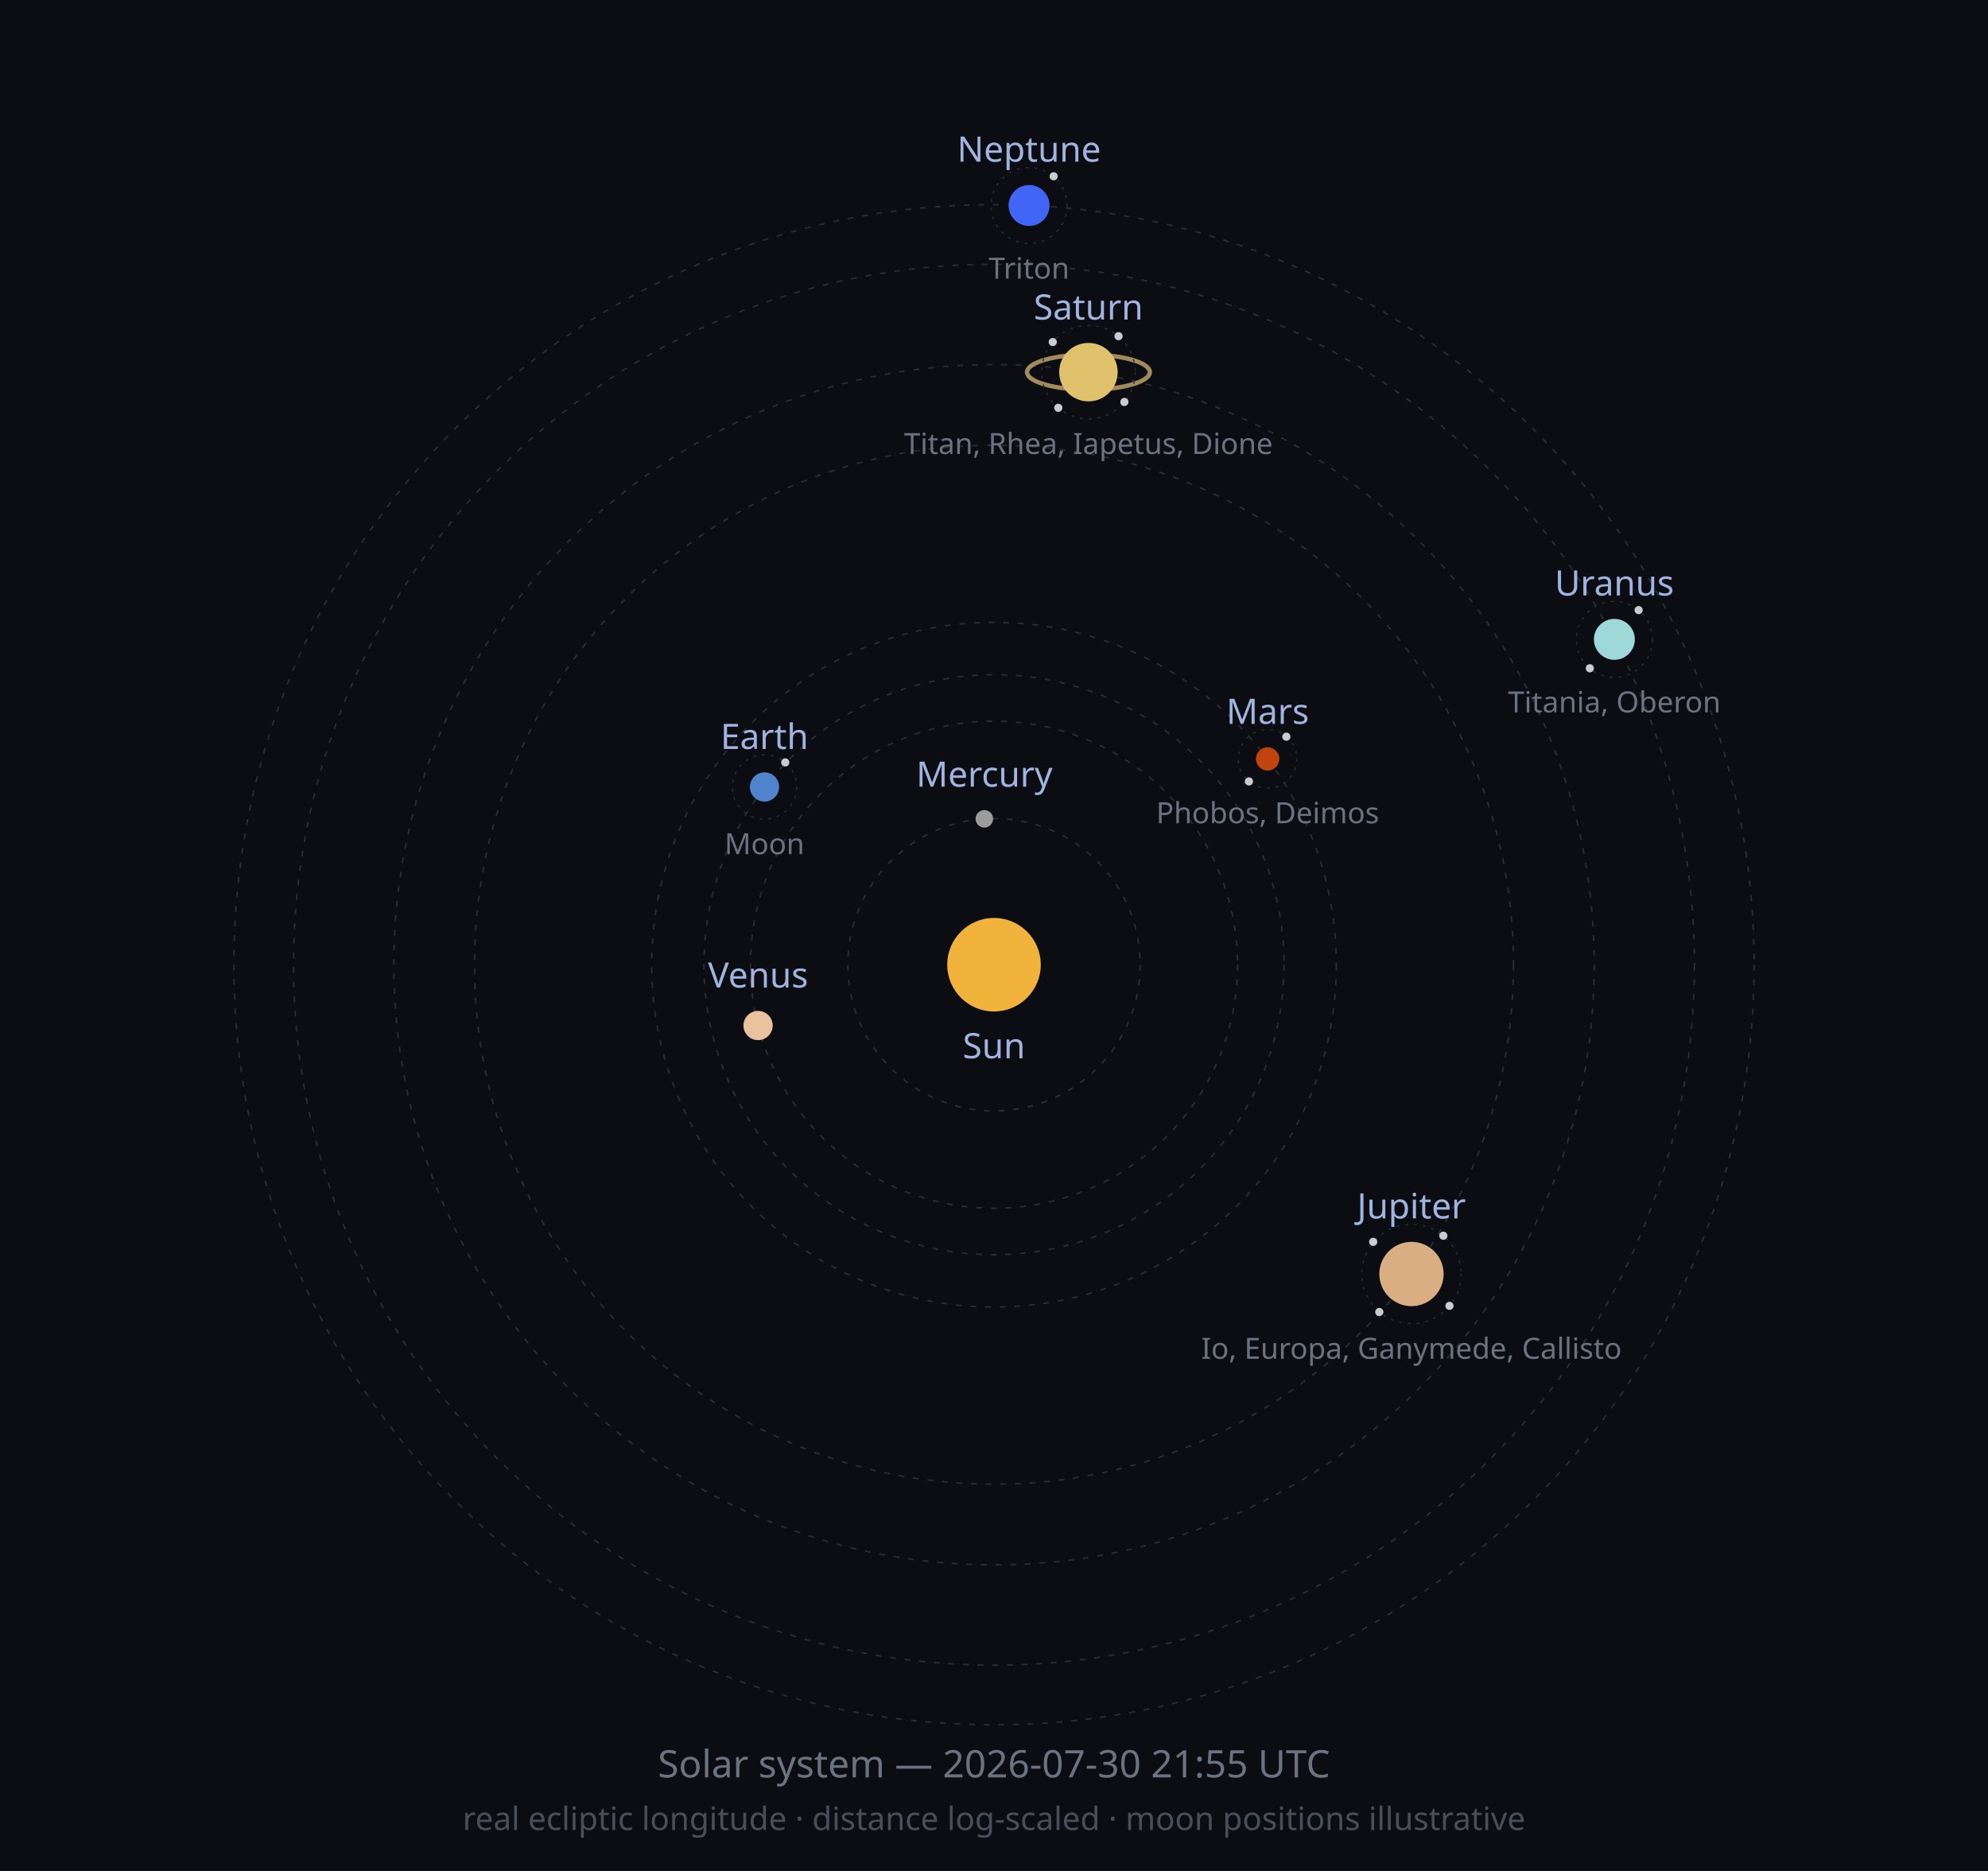
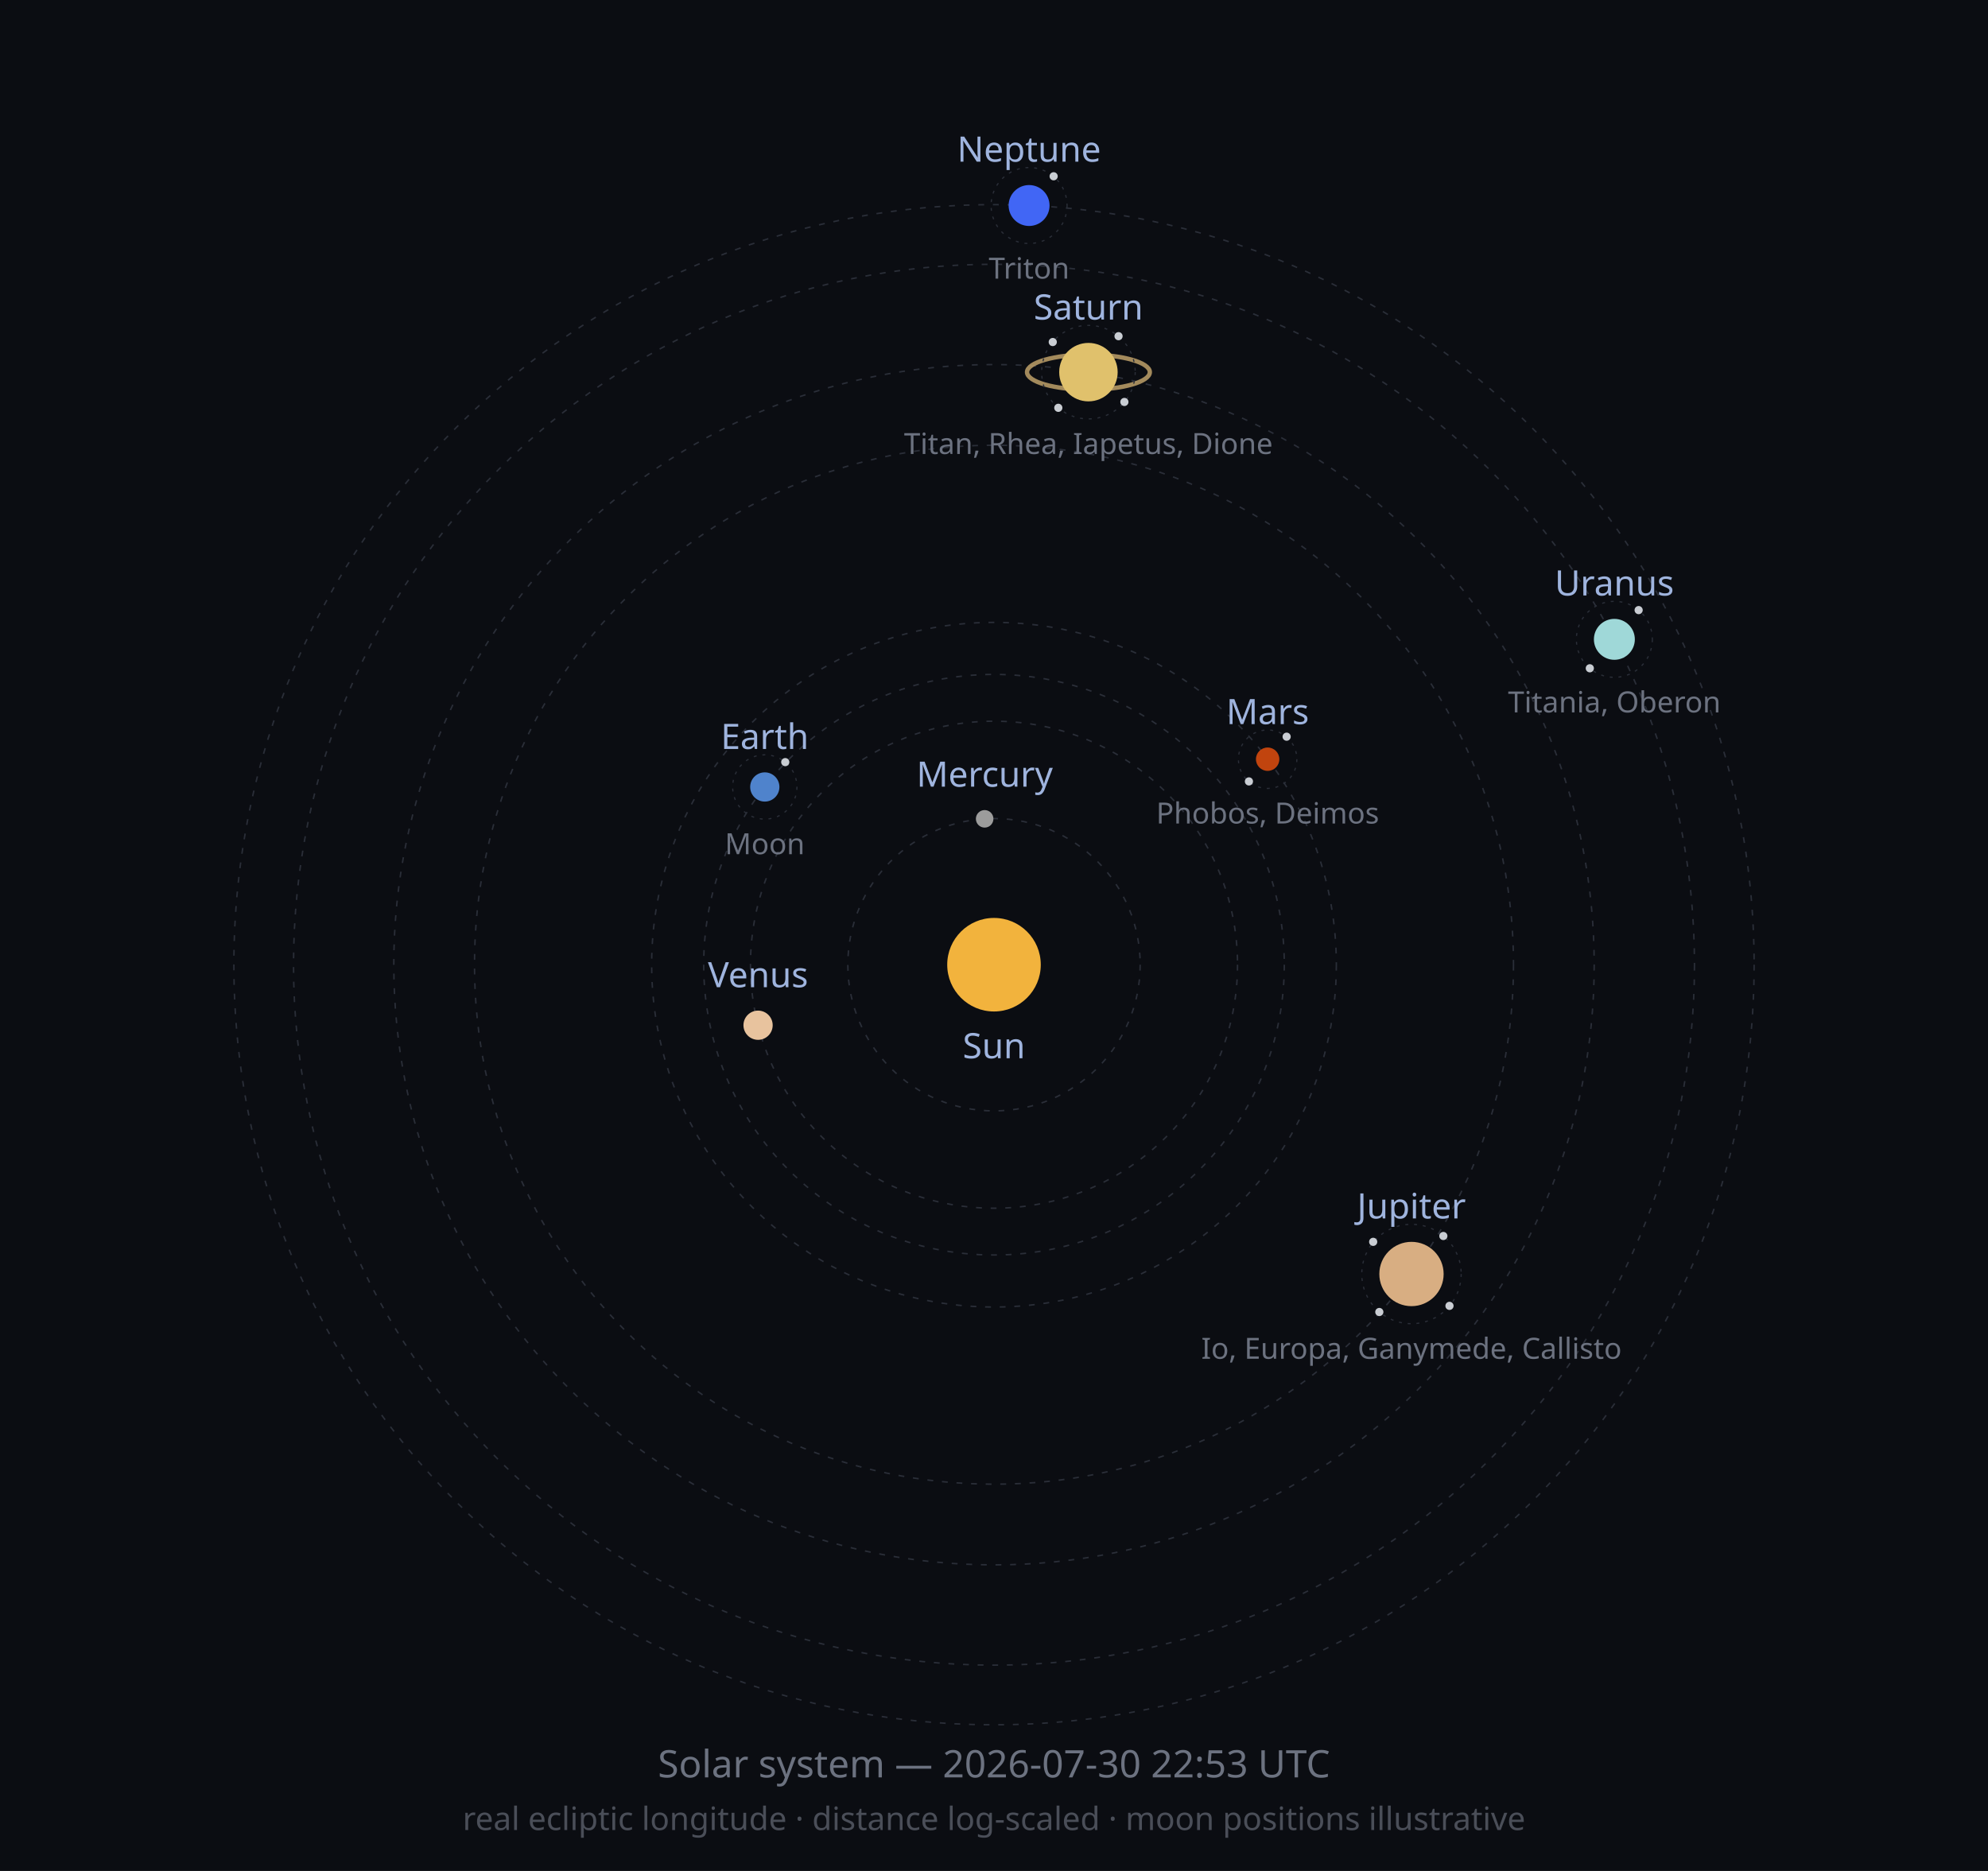
<svg xmlns="http://www.w3.org/2000/svg" width="680" height="640" viewBox="0 0 680 640" role="img">
  <defs>
    <marker id="arrow" viewBox="0 0 10 10" refX="8" refY="5" markerWidth="6" markerHeight="6" orient="auto-start-reverse">
      <path d="M2 1L8 5L2 9" fill="none" stroke="context-stroke" stroke-width="1.5" stroke-linecap="round" stroke-linejoin="round" />
    </marker>
  </defs>
  <style>
  .orbit { fill: none; stroke: #2A2E38; stroke-width: 0.5; stroke-dasharray: 2 3; }
  .moonorbit { fill: none; stroke: #2A2E38; stroke-width: 0.4; stroke-dasharray: 1 2; }
  .lbl { font-family: sans-serif; font-size: 12px; fill: #9FB4DE; }
  .moonlbl { font-family: sans-serif; font-size: 10px; fill: #6C7280; }
</style>
  <rect width="680" height="640" fill="#0B0D12" />
  <circle class="orbit" cx="340" cy="330" r="50.0" />
  <circle class="orbit" cx="340" cy="330" r="83.3" />
-   <circle class="orbit" cx="340" cy="330" r="99.2" />
+   <circle class="orbit" cx="340" cy="330" r="99.3" />
  <circle class="orbit" cx="340" cy="330" r="117.1" />
  <circle class="orbit" cx="340" cy="330" r="177.7" />
  <circle class="orbit" cx="340" cy="330" r="205.3" />
  <circle class="orbit" cx="340" cy="330" r="239.6" />
  <circle class="orbit" cx="340" cy="330" r="260.0" />
  <circle cx="340" cy="330" r="16" fill="#F2B33D" />
  <text class="lbl" x="340" y="362" text-anchor="middle">Sun</text>
-   <circle cx="336.7" cy="280.1" r="3" fill="#9C9C9C" />
-   <text class="lbl" x="336.7" y="269.1" text-anchor="middle">Mercury</text>
-   <circle cx="259.3" cy="350.8" r="5" fill="#E8C39E" />
-   <text class="lbl" x="259.3" y="337.8" text-anchor="middle">Venus</text>
-   <circle cx="261.5" cy="269.2" r="5" fill="#4F83CC" />
-   <circle class="moonorbit" cx="261.5" cy="269.2" r="11" />
-   <circle cx="268.6" cy="260.8" r="1.4" fill="#C9CDD3" />
-   <text class="moonlbl" x="261.5" y="292.2" text-anchor="middle">Moon</text>
-   <text class="lbl" x="261.5" y="256.2" text-anchor="middle">Earth</text>
-   <circle cx="433.6" cy="259.6" r="4" fill="#C1440E" />
-   <circle class="moonorbit" cx="433.6" cy="259.6" r="10" />
-   <circle cx="440.0" cy="252.0" r="1.4" fill="#C9CDD3" />
+   <circle cx="336.8" cy="280.1" r="3" fill="#9C9C9C" />
+   <text class="lbl" x="336.8" y="269.1" text-anchor="middle">Mercury</text>
+   <circle cx="259.3" cy="350.7" r="5" fill="#E8C39E" />
+   <text class="lbl" x="259.3" y="337.7" text-anchor="middle">Venus</text>
+   <circle cx="261.6" cy="269.2" r="5" fill="#4F83CC" />
+   <circle class="moonorbit" cx="261.6" cy="269.2" r="11" />
+   <circle cx="268.6" cy="260.7" r="1.4" fill="#C9CDD3" />
+   <text class="moonlbl" x="261.6" y="292.2" text-anchor="middle">Moon</text>
+   <text class="lbl" x="261.6" y="256.2" text-anchor="middle">Earth</text>
+   <circle cx="433.6" cy="259.7" r="4" fill="#C1440E" />
+   <circle class="moonorbit" cx="433.6" cy="259.7" r="10" />
+   <circle cx="440.1" cy="252.0" r="1.4" fill="#C9CDD3" />
  <circle cx="427.2" cy="267.3" r="1.4" fill="#C9CDD3" />
-   <text class="moonlbl" x="433.6" y="281.6" text-anchor="middle">Phobos, Deimos</text>
-   <text class="lbl" x="433.6" y="247.6" text-anchor="middle">Mars</text>
+   <text class="moonlbl" x="433.6" y="281.7" text-anchor="middle">Phobos, Deimos</text>
+   <text class="lbl" x="433.6" y="247.7" text-anchor="middle">Mars</text>
  <circle cx="482.8" cy="435.8" r="11" fill="#D8AE82" />
  <circle class="moonorbit" cx="482.8" cy="435.8" r="17" />
-   <circle cx="493.7" cy="422.7" r="1.4" fill="#C9CDD3" />
+   <circle cx="493.7" cy="422.8" r="1.4" fill="#C9CDD3" />
  <circle cx="495.8" cy="446.7" r="1.4" fill="#C9CDD3" />
  <circle cx="471.8" cy="448.8" r="1.4" fill="#C9CDD3" />
  <circle cx="469.7" cy="424.8" r="1.4" fill="#C9CDD3" />
  <text class="moonlbl" x="482.8" y="464.8" text-anchor="middle">Io, Europa, Ganymede, Callisto</text>
  <text class="lbl" x="482.8" y="416.8" text-anchor="middle">Jupiter</text>
  <ellipse cx="372.3" cy="127.3" rx="21.0" ry="6.0" fill="none" stroke="#C9A96E" stroke-width="1.5" opacity="0.8" />
  <circle cx="372.3" cy="127.3" r="10" fill="#E0C16C" />
  <circle class="moonorbit" cx="372.3" cy="127.3" r="16" />
  <circle cx="382.6" cy="115.0" r="1.4" fill="#C9CDD3" />
  <circle cx="384.6" cy="137.5" r="1.4" fill="#C9CDD3" />
  <circle cx="362.0" cy="139.5" r="1.4" fill="#C9CDD3" />
  <circle cx="360.1" cy="117.0" r="1.4" fill="#C9CDD3" />
  <text class="moonlbl" x="372.3" y="155.3" text-anchor="middle">Titan, Rhea, Iapetus, Dione</text>
  <text class="lbl" x="372.3" y="109.3" text-anchor="middle">Saturn</text>
  <circle cx="552.2" cy="218.7" r="7" fill="#9FD8D8" />
  <circle class="moonorbit" cx="552.2" cy="218.7" r="13" />
  <circle cx="560.5" cy="208.7" r="1.4" fill="#C9CDD3" />
  <circle cx="543.8" cy="228.6" r="1.4" fill="#C9CDD3" />
  <text class="moonlbl" x="552.2" y="243.7" text-anchor="middle">Titania, Oberon</text>
  <text class="lbl" x="552.2" y="203.7" text-anchor="middle">Uranus</text>
  <circle cx="352.0" cy="70.3" r="7" fill="#4166F5" />
  <circle class="moonorbit" cx="352.0" cy="70.3" r="13" />
  <circle cx="360.4" cy="60.3" r="1.4" fill="#C9CDD3" />
  <text class="moonlbl" x="352.0" y="95.3" text-anchor="middle">Triton</text>
  <text class="lbl" x="352.0" y="55.3" text-anchor="middle">Neptune</text>
-   <text x="340" y="608" font-size="13" fill="#6C7280" text-anchor="middle" font-family="sans-serif">Solar system — 2026-07-30 21:55 UTC</text>
+   <text x="340" y="608" font-size="13" fill="#6C7280" text-anchor="middle" font-family="sans-serif">Solar system — 2026-07-30 22:53 UTC</text>
  <text x="340" y="626" font-size="11" fill="#4A4E58" text-anchor="middle" font-family="sans-serif">real ecliptic longitude · distance log-scaled · moon positions illustrative</text>
</svg>
